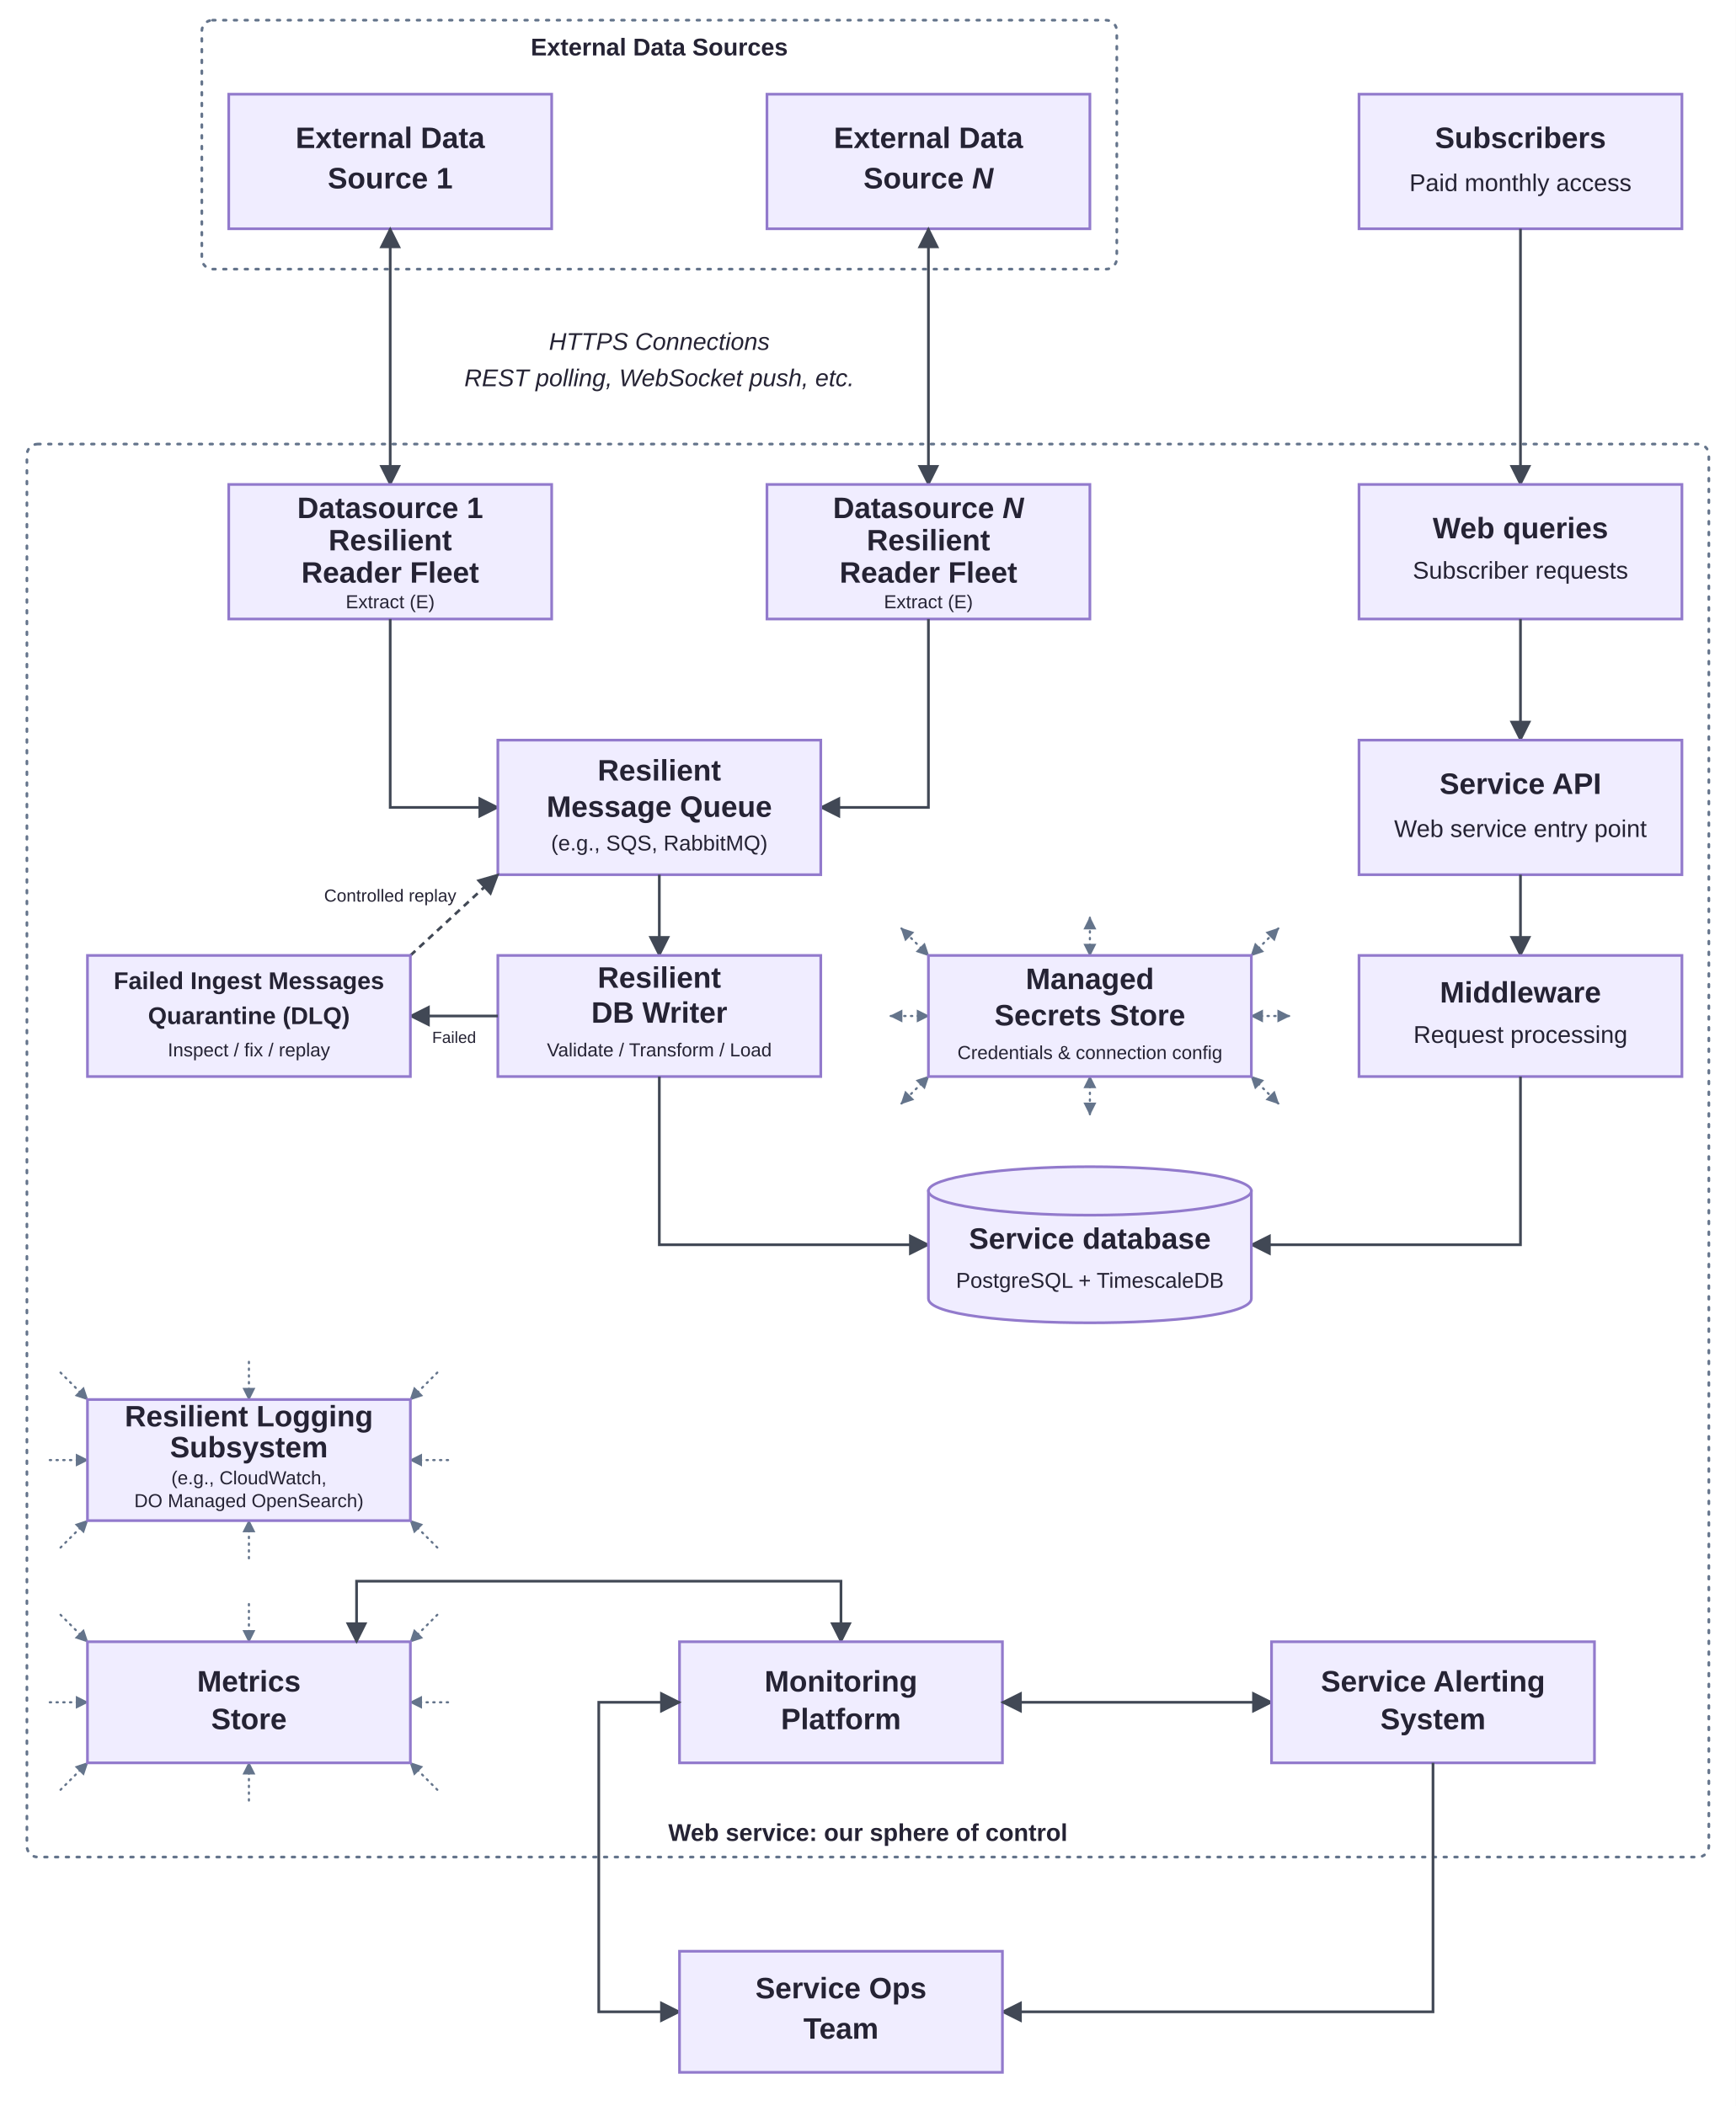
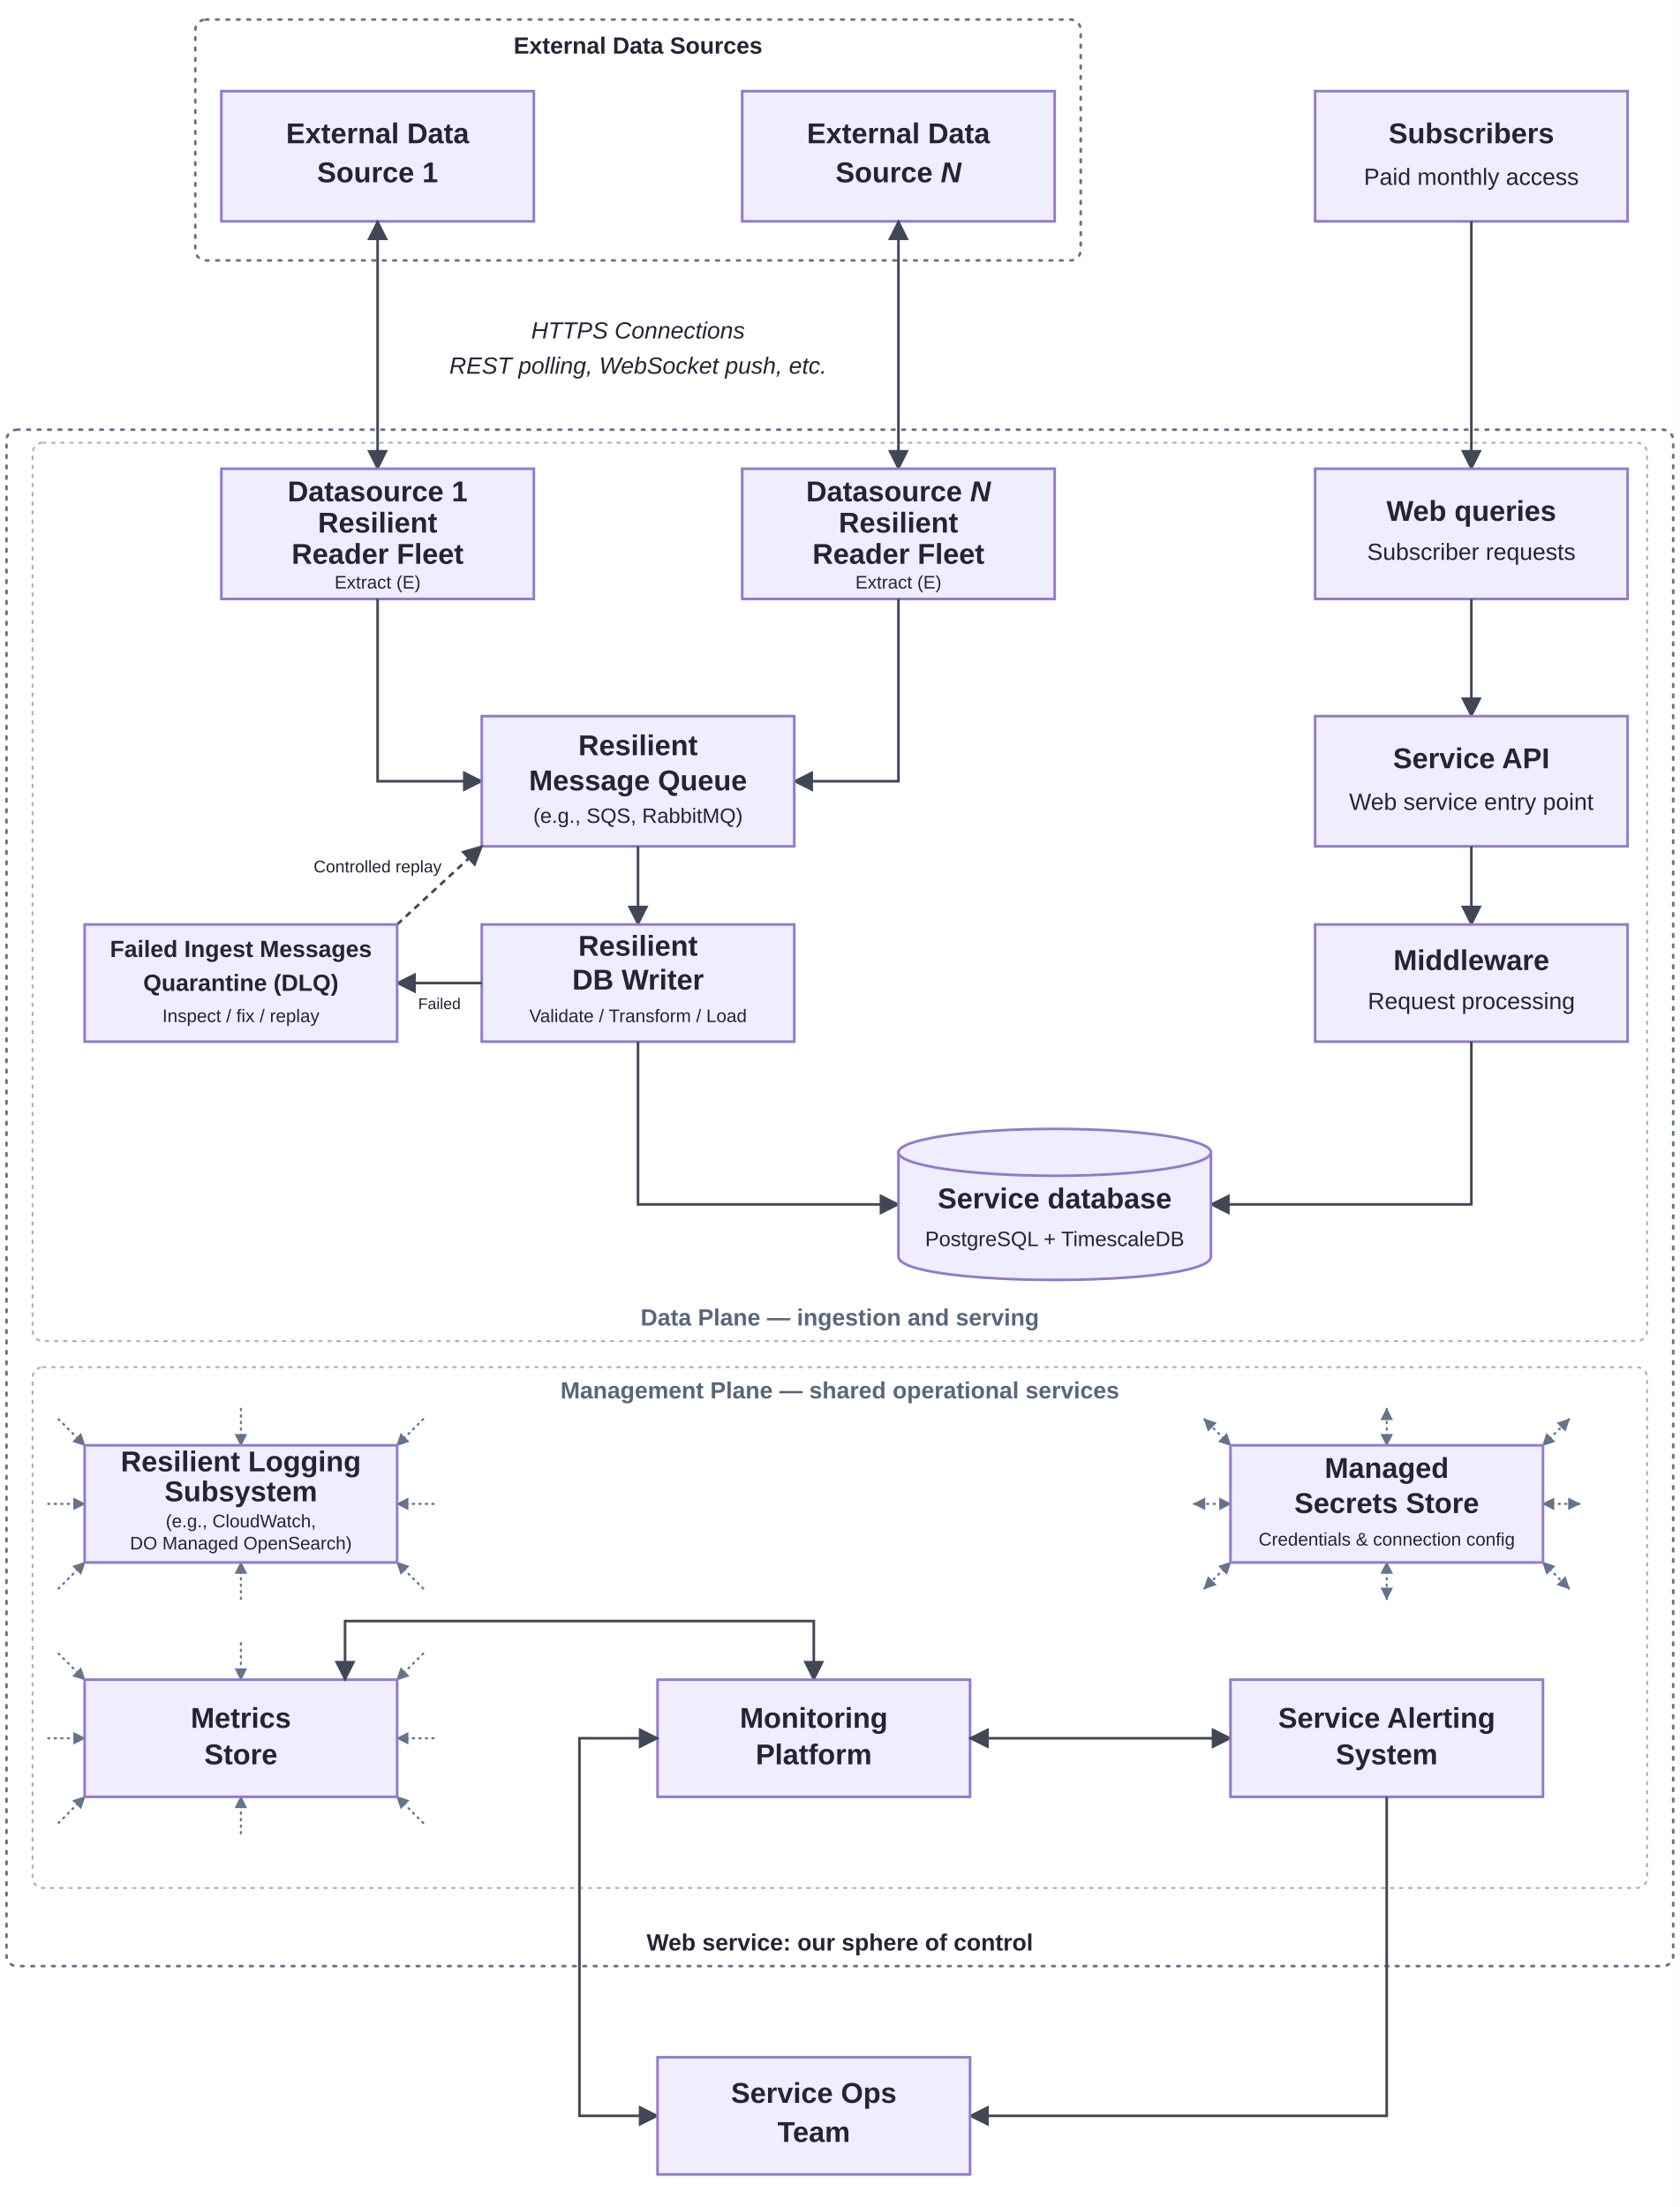
- <svg xmlns="http://www.w3.org/2000/svg" width="1290" height="1565" viewBox="0 0 1290 1565" role="img" aria-labelledby="diagram-title diagram-description">
+ <svg xmlns="http://www.w3.org/2000/svg" width="1290" height="1695" viewBox="0 0 1290 1695" role="img" aria-labelledby="diagram-title diagram-description">
  <defs>
    <marker id="arrow" viewBox="0 0 10 10" refX="9" refY="5" markerWidth="8" markerHeight="8" orient="auto-start-reverse">
      <path d="M 0 0 L 10 5 L 0 10 Z" fill="#414855" />
    </marker>
    <marker id="log-arrow" viewBox="0 0 10 10" refX="9" refY="5" markerWidth="6" markerHeight="6" orient="auto-start-reverse">
      <path d="M 0 0 L 10 5 L 0 10 Z" fill="#64748b" />
    </marker>
  </defs>
  <style>
    text { font-family: Arial, Helvetica, sans-serif; fill: #252334; text-anchor: middle; }
+     .plane { fill: none; stroke: #a8b3c2; stroke-width: 1.5; stroke-dasharray: 2 5; stroke-linecap: round; }
+     .plane-label { font-size: 18px; font-weight: 600; fill: #58677b; }
    .node { fill: #f0edff; stroke: #927acc; stroke-width: 2; }
    .title { font-size: 22px; font-weight: 600; }
    .detail { font-size: 18px; }
    .small { font-size: 16px; }
    .flow { fill: none; stroke: #414855; stroke-width: 2; marker-end: url(#arrow); }
    .both { marker-start: url(#arrow); }
    .replay { stroke-dasharray: 5 4; }
    .secrets-flow { fill: none; stroke: #64748b; stroke-width: 1.6; stroke-dasharray: 1 4; stroke-linecap: round; marker-start: url(#log-arrow); marker-end: url(#log-arrow); }
    .log-flow, .metric-flow { fill: none; stroke: #64748b; stroke-width: 1.6; stroke-dasharray: 1 4; stroke-linecap: round; marker-end: url(#log-arrow); }
  </style>
-   <rect width="1290" height="1565" fill="#ffffff" />
+   <rect width="1290" height="1695" fill="#ffffff" />
  <g aria-label="External Data Sources">
    <rect x="150" y="15" width="680" height="185" rx="8" fill="none" stroke="#64748b" stroke-width="2" stroke-dasharray="2 6" stroke-linecap="round" />
    <text x="490" y="45" dominant-baseline="text-after-edge" style="font-size: 18px; font-weight: 600;">External Data Sources</text>
  </g>
  <g transform="translate(0, 30)">
    <g aria-label="External Data Source 1">
      <rect class="node" x="170" y="40" width="240" height="100" />
      <text class="title" x="290" y="80">External Data</text>
      <text class="title" x="290" y="110">Source 1</text>
    </g>
    <g aria-label="External Data Source N">
      <rect class="node" x="570" y="40" width="240" height="100" />
      <text class="title" x="690" y="80">External Data</text>
      <text class="title" x="690" y="110">Source <tspan font-style="italic">N</tspan>
      </text>
    </g>
    <g aria-label="Subscribers">
      <rect class="node" x="1010" y="40" width="240" height="100" />
      <text class="title" x="1130" y="80">Subscribers</text>
      <text class="detail" x="1130" y="112">Paid monthly access</text>
    </g>
    <g transform="translate(0, 50)">
-       <rect x="20" y="250" width="1250" height="1050" rx="8" fill="none" stroke="#64748b" stroke-width="2" stroke-dasharray="2 6" stroke-linecap="round" />
-       <text x="645" y="1288" style="font-size: 18px; font-weight: 600;">Web service: our sphere of control</text>
+       <rect x="5" y="250" width="1280" height="1180" rx="8" fill="none" stroke="#64748b" stroke-width="2" stroke-dasharray="2 6" stroke-linecap="round" />
+       <text x="645" y="1418" style="font-size: 18px; font-weight: 600;">Web service: our sphere of control</text>
+       <g aria-label="Data Plane: ingestion and serving">
+         <rect class="plane" x="25" y="260" width="1240" height="690" rx="8" />
+         <text class="plane-label" x="645" y="938">Data Plane — ingestion and serving</text>
+       </g>
+       <g aria-label="Management Plane: shared operational services">
+         <rect class="plane" x="25" y="970" width="1240" height="400" rx="8" />
+         <text class="plane-label" x="645" y="994">Management Plane — shared operational services</text>
+       </g>
      <path class="flow both" d="M 290 90 V 280" />
      <path class="flow both" d="M 690 90 V 280" />
      <g aria-label="HTTPS Connections: REST polling, WebSocket push, etc." font-style="italic">
        <text class="detail" x="490" y="180">HTTPS Connections</text>
        <text class="detail" x="490" y="207">REST polling, WebSocket push, etc.</text>
      </g>
      <path class="flow" d="M 1130 90 V 280" />
      <g aria-label="Datasource 1 Resilient Reader Fleet">
        <rect class="node" x="170" y="280" width="240" height="100" />
        <text class="title" x="290" y="305">Datasource 1</text>
        <text class="title" x="290" y="329">Resilient</text>
        <text class="title" x="290" y="353">Reader Fleet</text>
        <text x="290" y="372" style="font-size: 14px;">Extract (E)</text>
      </g>
      <g aria-label="Datasource N Resilient Reader Fleet">
        <rect class="node" x="570" y="280" width="240" height="100" />
        <text class="title" x="690" y="305">Datasource <tspan font-style="italic">N</tspan>
        </text>
        <text class="title" x="690" y="329">Resilient</text>
        <text class="title" x="690" y="353">Reader Fleet</text>
        <text x="690" y="372" style="font-size: 14px;">Extract (E)</text>
      </g>
      <g aria-label="Web queries">
        <rect class="node" x="1010" y="280" width="240" height="100" />
        <text class="title" x="1130" y="320">Web queries</text>
        <text class="detail" x="1130" y="350">Subscriber requests</text>
      </g>
      <path class="flow" d="M 290 380 V 520 H 370" />
      <path class="flow" d="M 690 380 V 520 H 610" />
      <path class="flow" d="M 1130 380 V 470" />
      <g aria-label="Resilient message queue">
        <rect class="node" x="370" y="470" width="240" height="100" />
        <text class="title" x="490" y="500">Resilient</text>
        <text class="title" x="490" y="527">Message Queue</text>
        <text class="small" x="490" y="552">(e.g., SQS, RabbitMQ)</text>
      </g>
      <g aria-label="Service API">
        <rect class="node" x="1010" y="470" width="240" height="100" />
        <text class="title" x="1130" y="510">Service API</text>
        <text class="detail" x="1130" y="542">Web service entry point</text>
      </g>
      <path class="flow" d="M 490 570 V 630" />
      <path class="flow" d="M 1130 570 V 630" />
      <g aria-label="Resilient database writer">
        <rect class="node" x="370" y="630" width="240" height="90" />
        <text class="title" x="490" y="654">Resilient</text>
        <text class="title" x="490" y="680">DB Writer</text>
        <text x="490" y="705" style="font-size: 14px;">Validate / Transform / Load</text>
      </g>
      <path class="flow" d="M 370 675 H 305" />
      <text x="337.5" y="695" style="font-size: 12px;">Failed</text>
      <path class="flow replay" d="M 305 630 L 370 570" />
      <text x="290" y="590" style="font-size: 13px;">Controlled replay</text>
      <g aria-label="Failed Ingest Messages / Quarantine, dead-letter queue">
        <rect class="node" x="65" y="630" width="240" height="90" />
        <text x="185" y="655" style="font-size: 18px; font-weight: 600;">Failed Ingest Messages</text>
        <text x="185" y="681" style="font-size: 18px; font-weight: 600;">Quarantine (DLQ)</text>
        <text x="185" y="705" style="font-size: 14px;">Inspect / fix / replay</text>
      </g>
      <g aria-label="Middleware">
        <rect class="node" x="1010" y="630" width="240" height="90" />
        <text class="title" x="1130" y="665">Middleware</text>
        <text class="detail" x="1130" y="695">Request processing</text>
      </g>
-       <g aria-label="Components request and receive credentials from the Managed Secrets Store">
-         <path class="secrets-flow" d="M 810 602 V 630" />
-         <path class="secrets-flow" d="M 810 748 V 720" />
-         <path class="secrets-flow" d="M 662 675 H 690" />
-         <path class="secrets-flow" d="M 958 675 H 930" />
-         <path class="secrets-flow" d="M 670 610 L 690 630" />
-         <path class="secrets-flow" d="M 950 610 L 930 630" />
-         <path class="secrets-flow" d="M 670 740 L 690 720" />
-         <path class="secrets-flow" d="M 950 740 L 930 720" />
-       </g>
-       <g aria-label="Managed Secrets Store: credentials and connection configuration">
-         <rect class="node" x="690" y="630" width="240" height="90" />
-         <text class="title" x="810" y="655">Managed</text>
-         <text class="title" x="810" y="682">Secrets Store</text>
-         <text x="810" y="707" style="font-size: 14px;">Credentials &amp; connection config</text>
-       </g>
-       <g transform="translate(-592.5, 330)">
+       <path class="flow" d="M 490 720 V 845 H 690" />
+       <path class="flow" d="M 1130 720 V 845 H 930" />
+       <g aria-label="Service database, PostgreSQL and TimescaleDB">
+         <path class="node" d="M 690 805 V 885 C 690 909 930 909 930 885 V 805 Z" />
+         <ellipse class="node" cx="810" cy="805" rx="120" ry="18" />
+         <text class="title" x="810" y="848">Service database</text>
+         <text class="small" x="810" y="877">PostgreSQL + TimescaleDB</text>
+       </g>
+       <g transform="translate(255, 400)">
+         <g aria-label="Components request and receive credentials from the Managed Secrets Store">
+           <path class="secrets-flow" d="M 810 602 V 630" />
+           <path class="secrets-flow" d="M 810 748 V 720" />
+           <path class="secrets-flow" d="M 662 675 H 690" />
+           <path class="secrets-flow" d="M 958 675 H 930" />
+           <path class="secrets-flow" d="M 670 610 L 690 630" />
+           <path class="secrets-flow" d="M 950 610 L 930 630" />
+           <path class="secrets-flow" d="M 670 740 L 690 720" />
+           <path class="secrets-flow" d="M 950 740 L 930 720" />
+         </g>
+         <g aria-label="Managed Secrets Store: credentials and connection configuration">
+           <rect class="node" x="690" y="630" width="240" height="90" />
+           <text class="title" x="810" y="655">Managed</text>
+           <text class="title" x="810" y="682">Secrets Store</text>
+           <text x="810" y="707" style="font-size: 14px;">Credentials &amp; connection config</text>
+         </g>
+       </g>
+       <g transform="translate(-592.5, 400)">
        <g aria-label="Every component sends logs to the Resilient Logging Subsystem">
          <path class="log-flow" d="M 777.5 602 V 630" />
          <path class="log-flow" d="M 777.5 748 V 720" />
          <path class="log-flow" d="M 629.5 675 H 657.5" />
          <path class="log-flow" d="M 925.5 675 H 897.5" />
          <path class="log-flow" d="M 637.5 610 L 657.5 630" />
          <path class="log-flow" d="M 917.5 610 L 897.5 630" />
          <path class="log-flow" d="M 637.5 740 L 657.5 720" />
          <path class="log-flow" d="M 917.5 740 L 897.5 720" />
        </g>
        <g aria-label="Resilient Logging Subsystem">
          <rect class="node" x="657.5" y="630" width="240" height="90" />
          <text class="title" x="777.5" y="650">Resilient Logging</text>
          <text class="title" x="777.5" y="673">Subsystem</text>
          <text x="777.5" y="693" style="font-size: 14px;">(e.g., CloudWatch,</text>
          <text x="777.5" y="710" style="font-size: 14px;">DO Managed OpenSearch)</text>
        </g>
      </g>
-       <path class="flow" d="M 490 720 V 845 H 690" />
-       <path class="flow" d="M 1130 720 V 845 H 930" />
-       <g aria-label="Service database, PostgreSQL and TimescaleDB">
-         <path class="node" d="M 690 805 V 885 C 690 909 930 909 930 885 V 805 Z" />
-         <ellipse class="node" cx="810" cy="805" rx="120" ry="18" />
-         <text class="title" x="810" y="848">Service database</text>
-         <text class="small" x="810" y="877">PostgreSQL + TimescaleDB</text>
-       </g>
-       <g aria-label="Metrics from every component reach the shared Metrics Store">
-         <path class="metric-flow" d="M 185 1112 V 1140" />
-         <path class="metric-flow" d="M 185 1258 V 1230" />
-         <path class="metric-flow" d="M 37 1185 H 65" />
-         <path class="metric-flow" d="M 333 1185 H 305" />
-         <path class="metric-flow" d="M 45 1120 L 65 1140" />
-         <path class="metric-flow" d="M 325 1120 L 305 1140" />
-         <path class="metric-flow" d="M 45 1250 L 65 1230" />
-         <path class="metric-flow" d="M 325 1250 L 305 1230" />
-       </g>
-       <g aria-label="Metrics Store">
-         <rect class="node" x="65" y="1140" width="240" height="90" />
-         <text class="title" x="185" y="1177">Metrics</text>
-         <text class="title" x="185" y="1205">Store</text>
-       </g>
-       <path class="flow both" d="M 265 1140 V 1095 H 625 V 1140" />
-       <g aria-label="Monitoring Platform">
-         <rect class="node" x="505" y="1140" width="240" height="90" />
-         <text class="title" x="625" y="1177">Monitoring</text>
-         <text class="title" x="625" y="1205">Platform</text>
-       </g>
-       <path class="flow both" d="M 745 1185 H 945" />
-       <g aria-label="Service Alerting System">
-         <rect class="node" x="945" y="1140" width="240" height="90" />
-         <text class="title" x="1065" y="1177">Service Alerting</text>
-         <text class="title" x="1065" y="1205">System</text>
-       </g>
-       <path class="flow both" d="M 505 1185 H 445 V 1415 H 505" />
-       <path class="flow" d="M 1065 1230 V 1415 H 745" />
+       <g transform="translate(0, 70)">
+         <g aria-label="Metrics from every component reach the shared Metrics Store">
+           <path class="metric-flow" d="M 185 1112 V 1140" />
+           <path class="metric-flow" d="M 185 1258 V 1230" />
+           <path class="metric-flow" d="M 37 1185 H 65" />
+           <path class="metric-flow" d="M 333 1185 H 305" />
+           <path class="metric-flow" d="M 45 1120 L 65 1140" />
+           <path class="metric-flow" d="M 325 1120 L 305 1140" />
+           <path class="metric-flow" d="M 45 1250 L 65 1230" />
+           <path class="metric-flow" d="M 325 1250 L 305 1230" />
+         </g>
+         <g aria-label="Metrics Store">
+           <rect class="node" x="65" y="1140" width="240" height="90" />
+           <text class="title" x="185" y="1177">Metrics</text>
+           <text class="title" x="185" y="1205">Store</text>
+         </g>
+         <path class="flow both" d="M 265 1140 V 1095 H 625 V 1140" />
+         <g aria-label="Monitoring Platform">
+           <rect class="node" x="505" y="1140" width="240" height="90" />
+           <text class="title" x="625" y="1177">Monitoring</text>
+           <text class="title" x="625" y="1205">Platform</text>
+         </g>
+         <path class="flow both" d="M 745 1185 H 945" />
+         <g aria-label="Service Alerting System">
+           <rect class="node" x="945" y="1140" width="240" height="90" />
+           <text class="title" x="1065" y="1177">Service Alerting</text>
+           <text class="title" x="1065" y="1205">System</text>
+         </g>
+       </g>
+       <path class="flow both" d="M 505 1255 H 445 V 1545 H 505" />
+       <path class="flow" d="M 1065 1300 V 1545 H 745" />
      <g aria-label="Service Ops Team">
-         <rect class="node" x="505" y="1370" width="240" height="90" />
-         <text class="title" x="625" y="1405">Service Ops</text>
-         <text class="title" x="625" y="1435">Team</text>
+         <rect class="node" x="505" y="1500" width="240" height="90" />
+         <text class="title" x="625" y="1535">Service Ops</text>
+         <text class="title" x="625" y="1565">Team</text>
      </g>
    </g>
  </g>
</svg>
